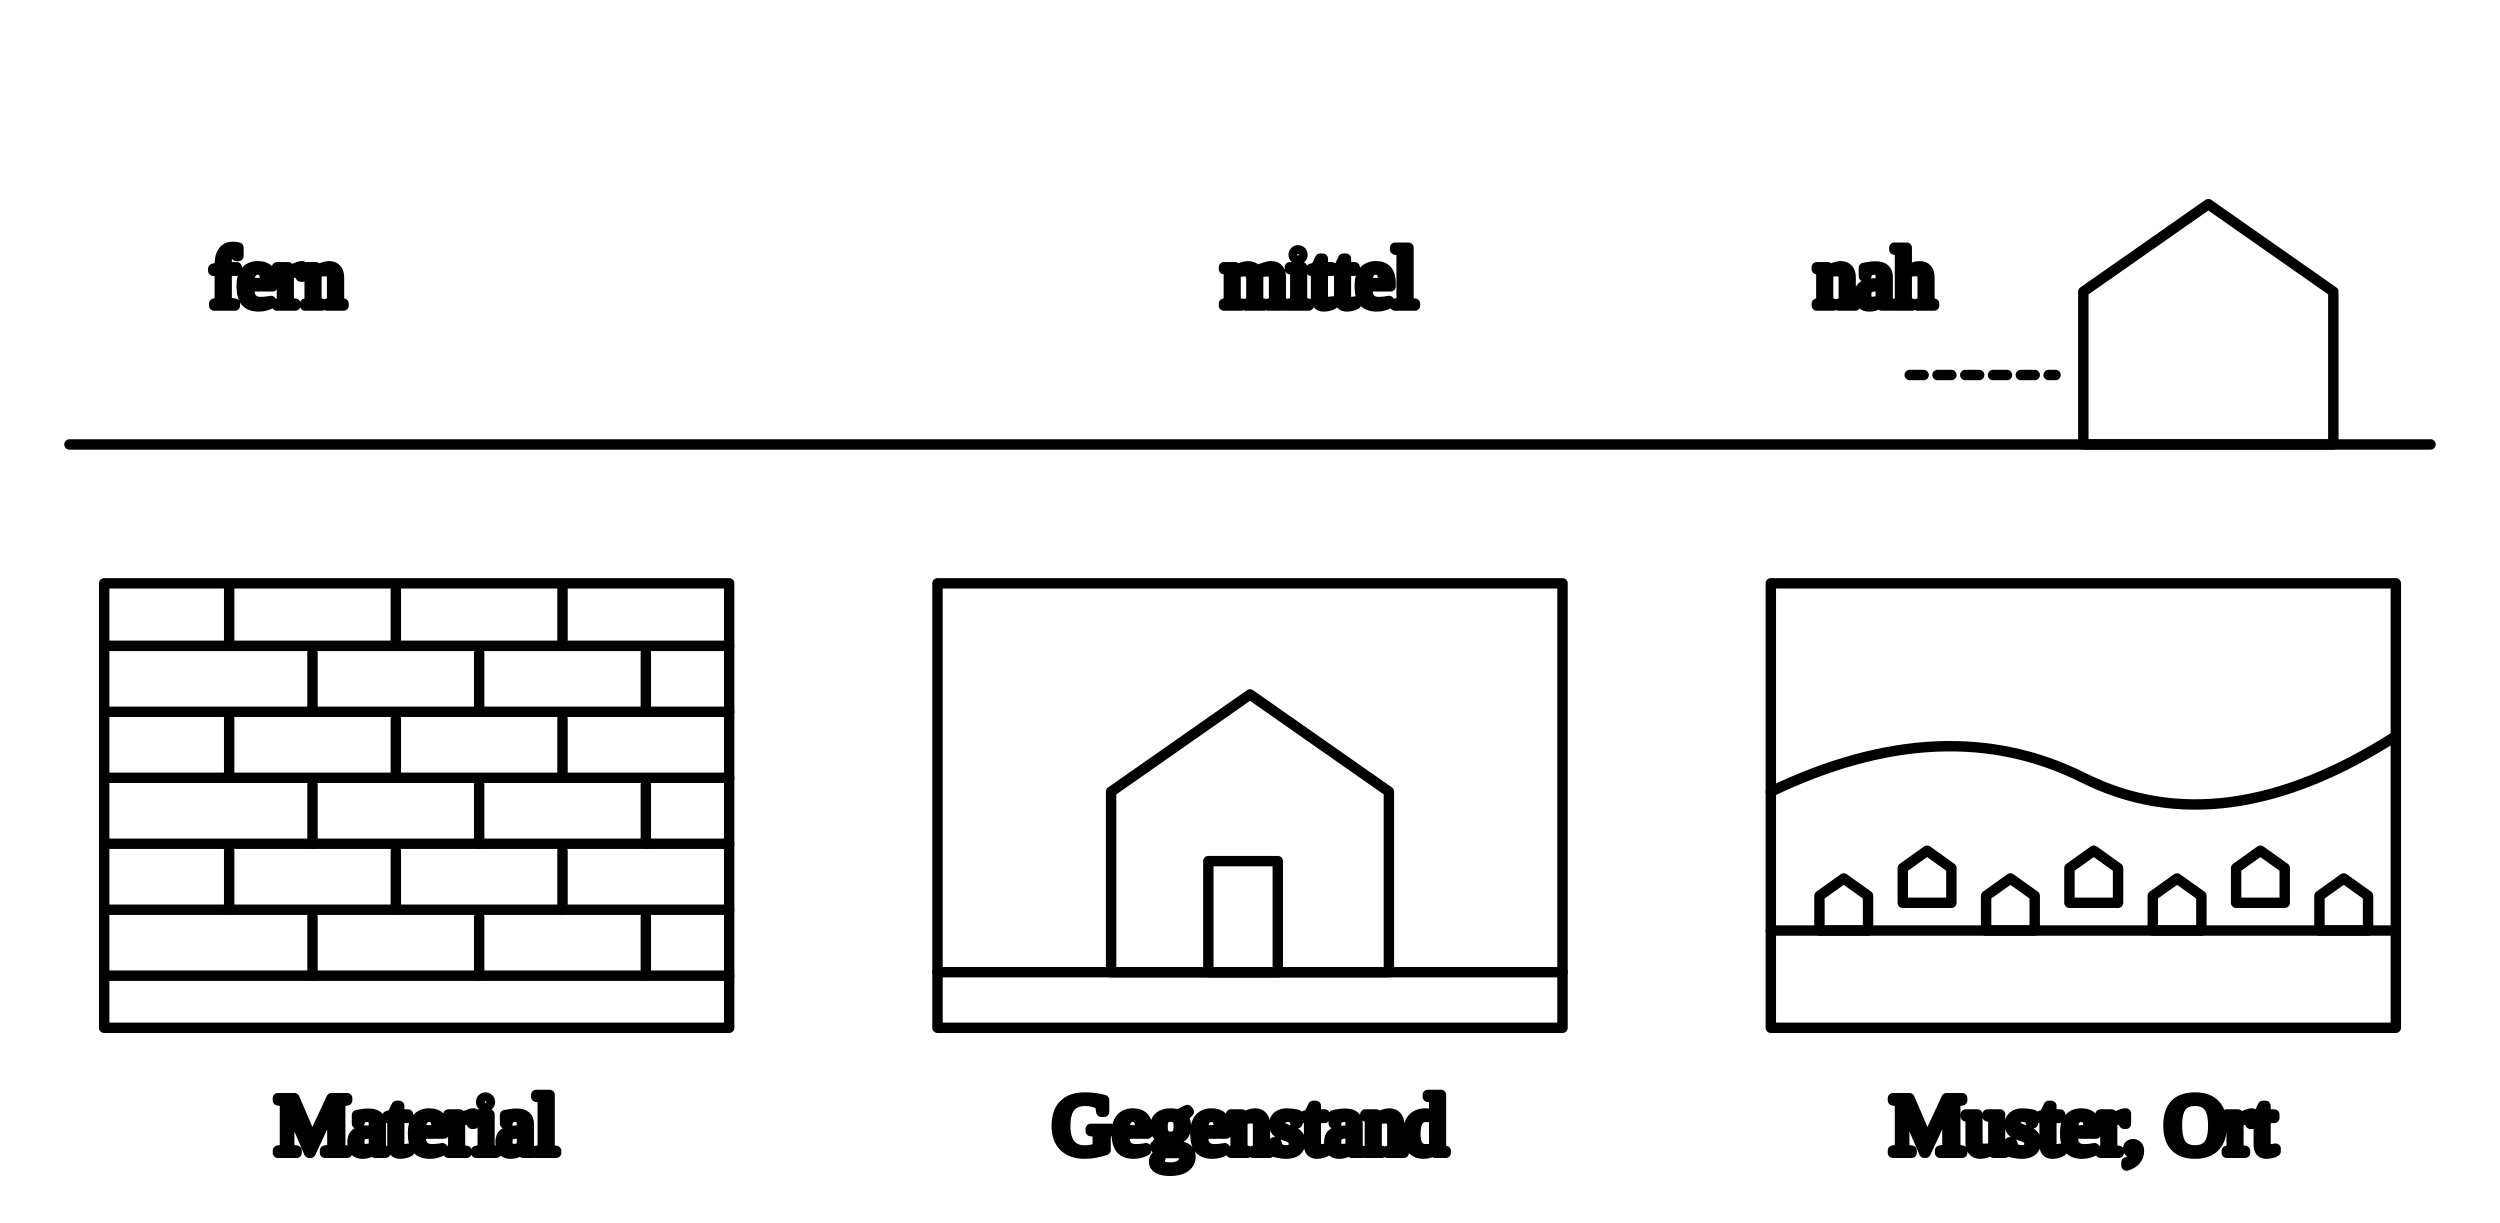
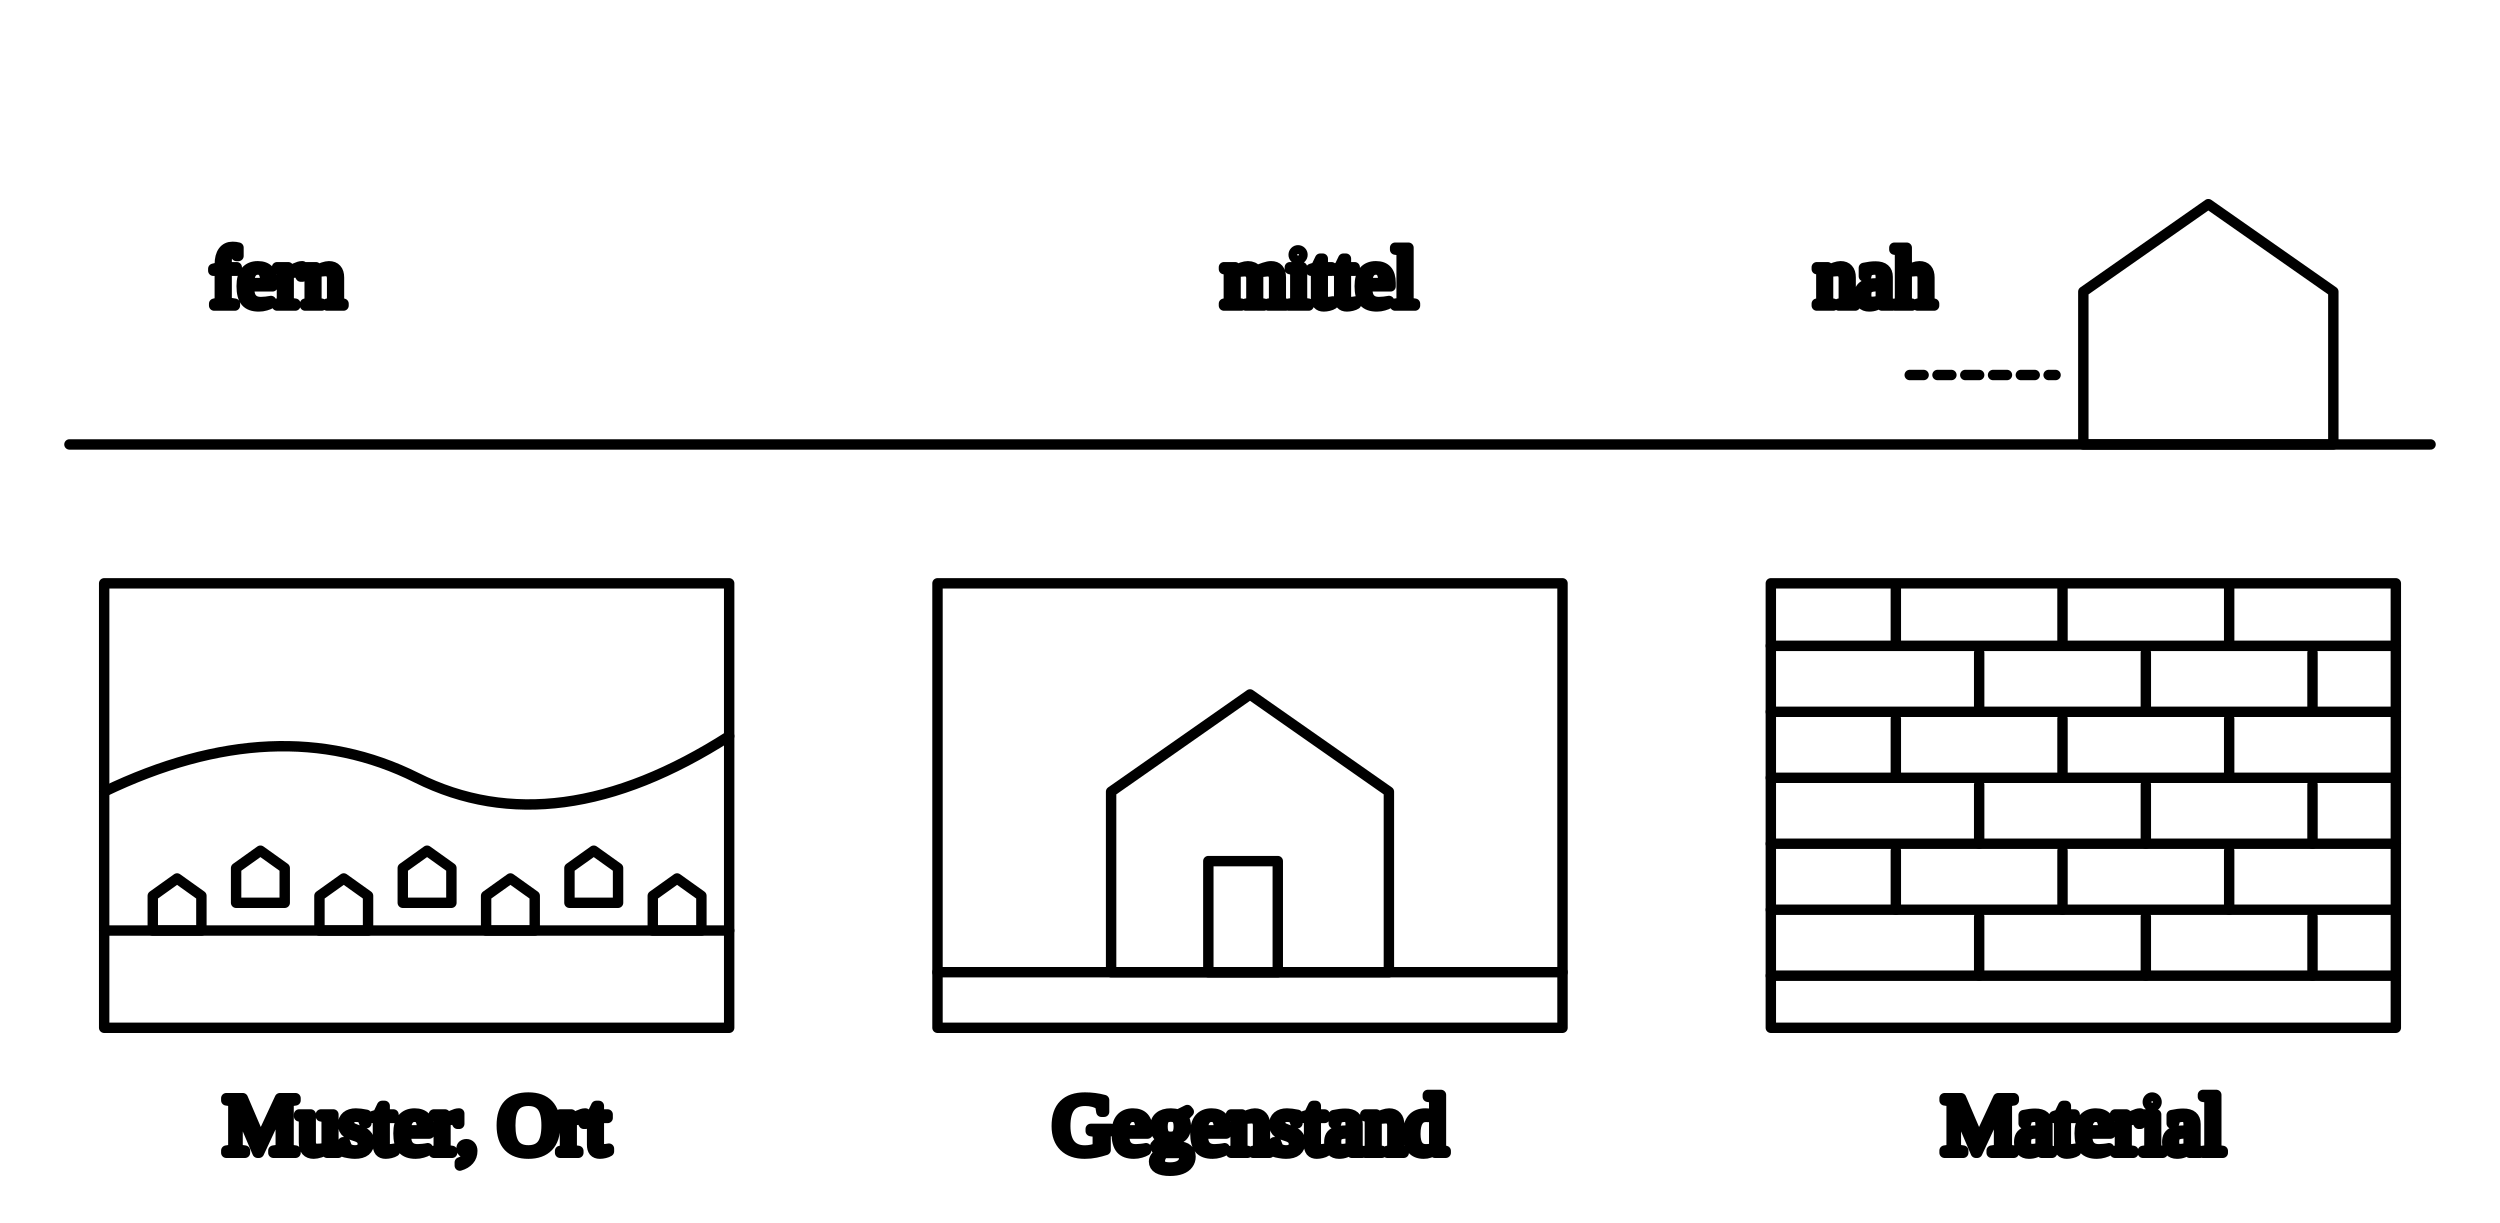
<svg xmlns="http://www.w3.org/2000/svg" viewBox="0 0 360 176" fill="none" stroke="currentColor" stroke-width="1.5" stroke-linecap="round" stroke-linejoin="round">
  <line x1="10" y1="64" x2="350" y2="64" class="m" />
  <path d="M300 64 V42 L318.0 29.4 L336 42 V64 Z" />
  <rect x="265" y="50.5" width="10" height="7" class="af" stroke="none" />
  <text x="270" y="44" text-anchor="middle" class="a">nah</text>
  <rect x="185" y="50.5" width="10" height="7" class="af" stroke="none" />
  <text x="190" y="44" text-anchor="middle" class="a">mittel</text>
  <rect x="35" y="50.5" width="10" height="7" class="af" stroke="none" />
  <text x="40" y="44" text-anchor="middle" class="a">fern</text>
  <line x1="275" y1="54" x2="296" y2="54" class="a" stroke-dasharray="2 2" />
-   <rect x="15" y="84" width="90" height="64" />
-   <line x1="15" y1="93.0" x2="105" y2="93.0" class="m" />
-   <line x1="15" y1="102.5" x2="105" y2="102.5" class="m" />
-   <line x1="15" y1="112.0" x2="105" y2="112.0" class="m" />
-   <line x1="15" y1="121.5" x2="105" y2="121.5" class="m" />
-   <line x1="15" y1="131.0" x2="105" y2="131.0" class="m" />
-   <line x1="15" y1="140.5" x2="105" y2="140.5" class="m" />
-   <line x1="33" y1="84.5" x2="33" y2="93.0" class="m" />
-   <line x1="57" y1="84.5" x2="57" y2="93.0" class="m" />
-   <line x1="81" y1="84.5" x2="81" y2="93.0" class="m" />
-   <line x1="45" y1="94.0" x2="45" y2="102.5" class="m" />
-   <line x1="69" y1="94.0" x2="69" y2="102.5" class="m" />
-   <line x1="93" y1="94.0" x2="93" y2="102.5" class="m" />
-   <line x1="33" y1="103.5" x2="33" y2="112.0" class="m" />
-   <line x1="57" y1="103.5" x2="57" y2="112.0" class="m" />
-   <line x1="81" y1="103.5" x2="81" y2="112.0" class="m" />
-   <line x1="45" y1="113.0" x2="45" y2="121.5" class="m" />
-   <line x1="69" y1="113.0" x2="69" y2="121.5" class="m" />
-   <line x1="93" y1="113.0" x2="93" y2="121.5" class="m" />
-   <line x1="33" y1="122.5" x2="33" y2="131.0" class="m" />
-   <line x1="57" y1="122.5" x2="57" y2="131.0" class="m" />
-   <line x1="81" y1="122.5" x2="81" y2="131.0" class="m" />
-   <line x1="45" y1="132.0" x2="45" y2="140.5" class="m" />
-   <line x1="69" y1="132.0" x2="69" y2="140.5" class="m" />
-   <line x1="93" y1="132.0" x2="93" y2="140.5" class="m" />
+   <rect x="255" y="84" width="90" height="64" />
+   <line x1="255" y1="93.0" x2="345" y2="93.0" class="m" />
+   <line x1="255" y1="102.5" x2="345" y2="102.5" class="m" />
+   <line x1="255" y1="112.0" x2="345" y2="112.0" class="m" />
+   <line x1="255" y1="121.5" x2="345" y2="121.5" class="m" />
+   <line x1="255" y1="131.0" x2="345" y2="131.0" class="m" />
+   <line x1="255" y1="140.5" x2="345" y2="140.5" class="m" />
+   <line x1="273" y1="84.5" x2="273" y2="93.0" class="m" />
+   <line x1="297" y1="84.5" x2="297" y2="93.0" class="m" />
+   <line x1="321" y1="84.5" x2="321" y2="93.0" class="m" />
+   <line x1="285" y1="94.0" x2="285" y2="102.5" class="m" />
+   <line x1="309" y1="94.0" x2="309" y2="102.5" class="m" />
+   <line x1="333" y1="94.0" x2="333" y2="102.5" class="m" />
+   <line x1="273" y1="103.5" x2="273" y2="112.0" class="m" />
+   <line x1="297" y1="103.5" x2="297" y2="112.0" class="m" />
+   <line x1="321" y1="103.5" x2="321" y2="112.0" class="m" />
+   <line x1="285" y1="113.0" x2="285" y2="121.5" class="m" />
+   <line x1="309" y1="113.0" x2="309" y2="121.5" class="m" />
+   <line x1="333" y1="113.0" x2="333" y2="121.5" class="m" />
+   <line x1="273" y1="122.5" x2="273" y2="131.0" class="m" />
+   <line x1="297" y1="122.5" x2="297" y2="131.0" class="m" />
+   <line x1="321" y1="122.5" x2="321" y2="131.0" class="m" />
+   <line x1="285" y1="132.0" x2="285" y2="140.5" class="m" />
+   <line x1="309" y1="132.0" x2="309" y2="140.5" class="m" />
+   <line x1="333" y1="132.0" x2="333" y2="140.5" class="m" />
  <rect x="135" y="84" width="90" height="64" />
  <line x1="135" y1="140" x2="225" y2="140" class="m" />
  <path d="M160 140 V114 L180.0 100.0 L200 114 V140 Z" />
  <rect x="174" y="124" width="10" height="16" class="m" />
-   <rect x="255" y="84" width="90" height="64" />
-   <path d="M255 114 Q280 102 300 112 T345 106" class="m" />
-   <line x1="255" y1="134" x2="345" y2="134" class="m" />
-   <path d="M262 134 V129 L265.5 126.5 L269 129 V134 Z" />
-   <path d="M274 130 V125 L277.5 122.5 L281 125 V130 Z" />
-   <path d="M286 134 V129 L289.5 126.5 L293 129 V134 Z" />
-   <path d="M298 130 V125 L301.5 122.5 L305 125 V130 Z" />
-   <path d="M310 134 V129 L313.5 126.5 L317 129 V134 Z" />
-   <path d="M322 130 V125 L325.5 122.5 L329 125 V130 Z" />
-   <path d="M334 134 V129 L337.5 126.5 L341 129 V134 Z" />
-   <text x="60" y="166" text-anchor="middle" class="m">Material</text>
+   <rect x="15" y="84" width="90" height="64" />
+   <path d="M15 114 Q40 102 60 112 T105 106" class="m" />
+   <line x1="15" y1="134" x2="105" y2="134" class="m" />
+   <path d="M22 134 V129 L25.5 126.5 L29 129 V134 Z" />
+   <path d="M34 130 V125 L37.5 122.5 L41 125 V130 Z" />
+   <path d="M46 134 V129 L49.5 126.5 L53 129 V134 Z" />
+   <path d="M58 130 V125 L61.5 122.5 L65 125 V130 Z" />
+   <path d="M70 134 V129 L73.5 126.5 L77 129 V134 Z" />
+   <path d="M82 130 V125 L85.5 122.5 L89 125 V130 Z" />
+   <path d="M94 134 V129 L97.5 126.5 L101 129 V134 Z" />
+   <text x="300" y="166" text-anchor="middle" class="m">Material</text>
  <text x="180" y="166" text-anchor="middle" class="m">Gegenstand</text>
-   <text x="300" y="166" text-anchor="middle" class="m">Muster, Ort</text>
+   <text x="60" y="166" text-anchor="middle" class="m">Muster, Ort</text>
</svg>
